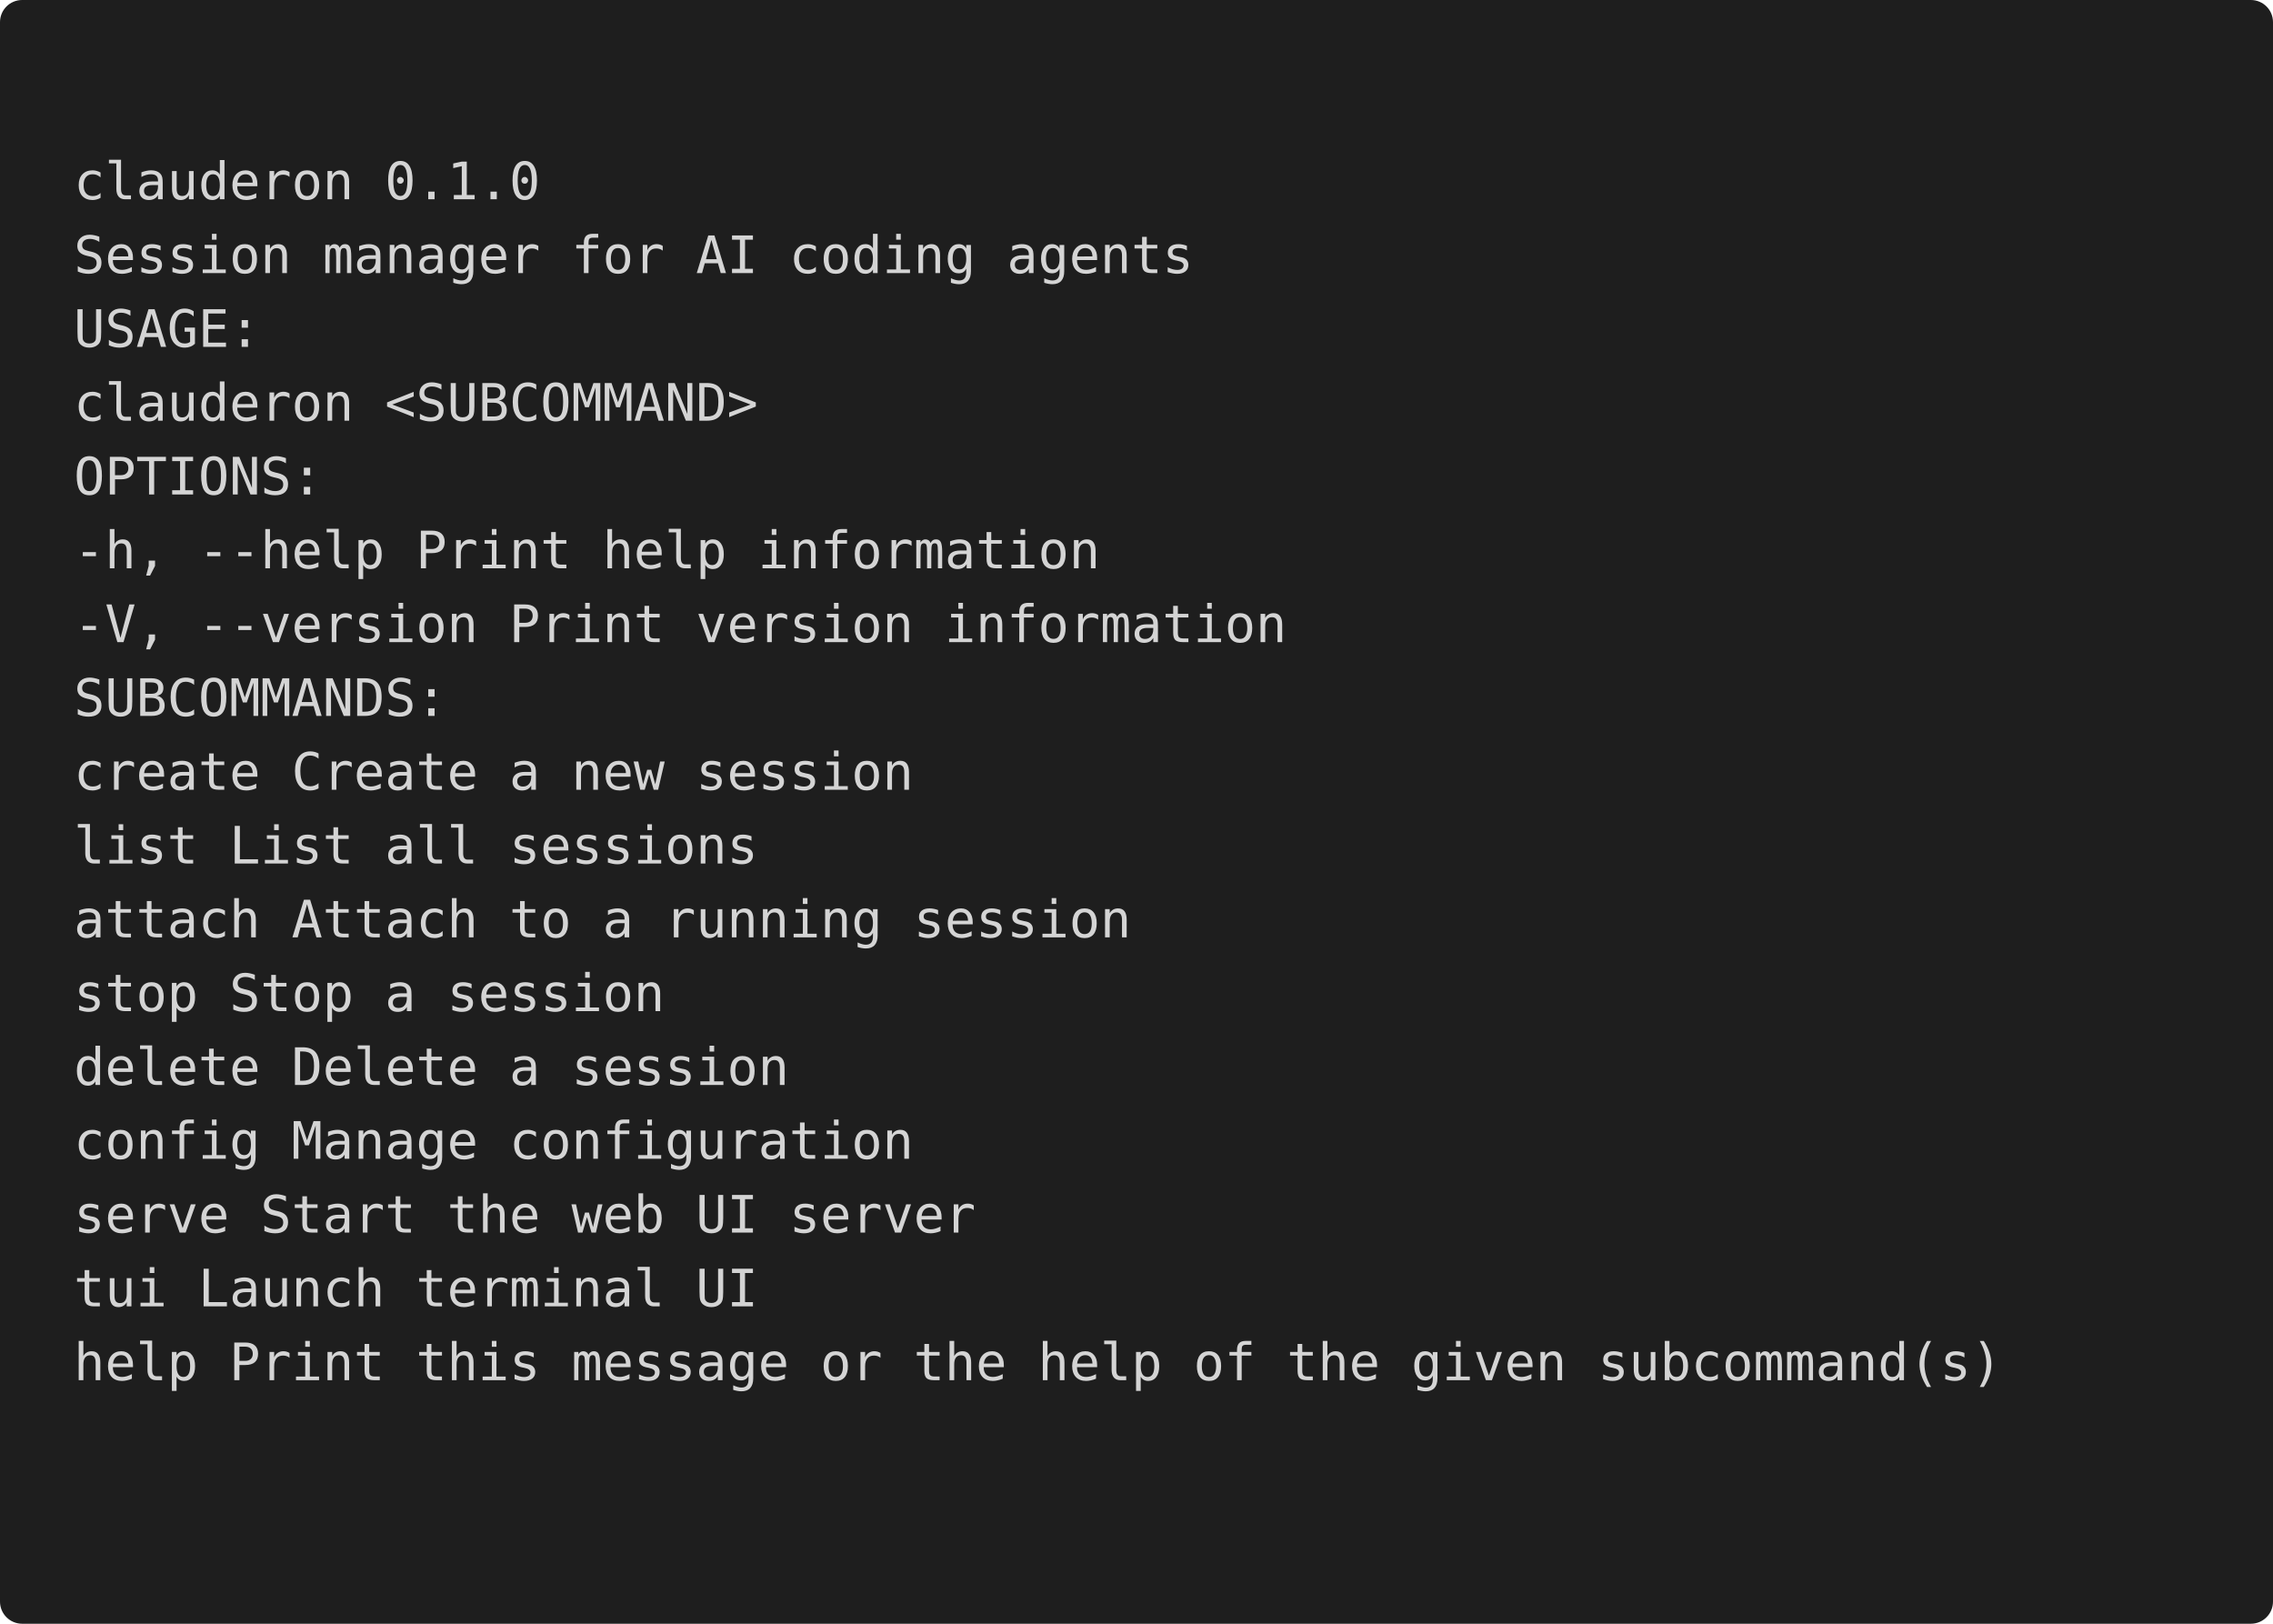
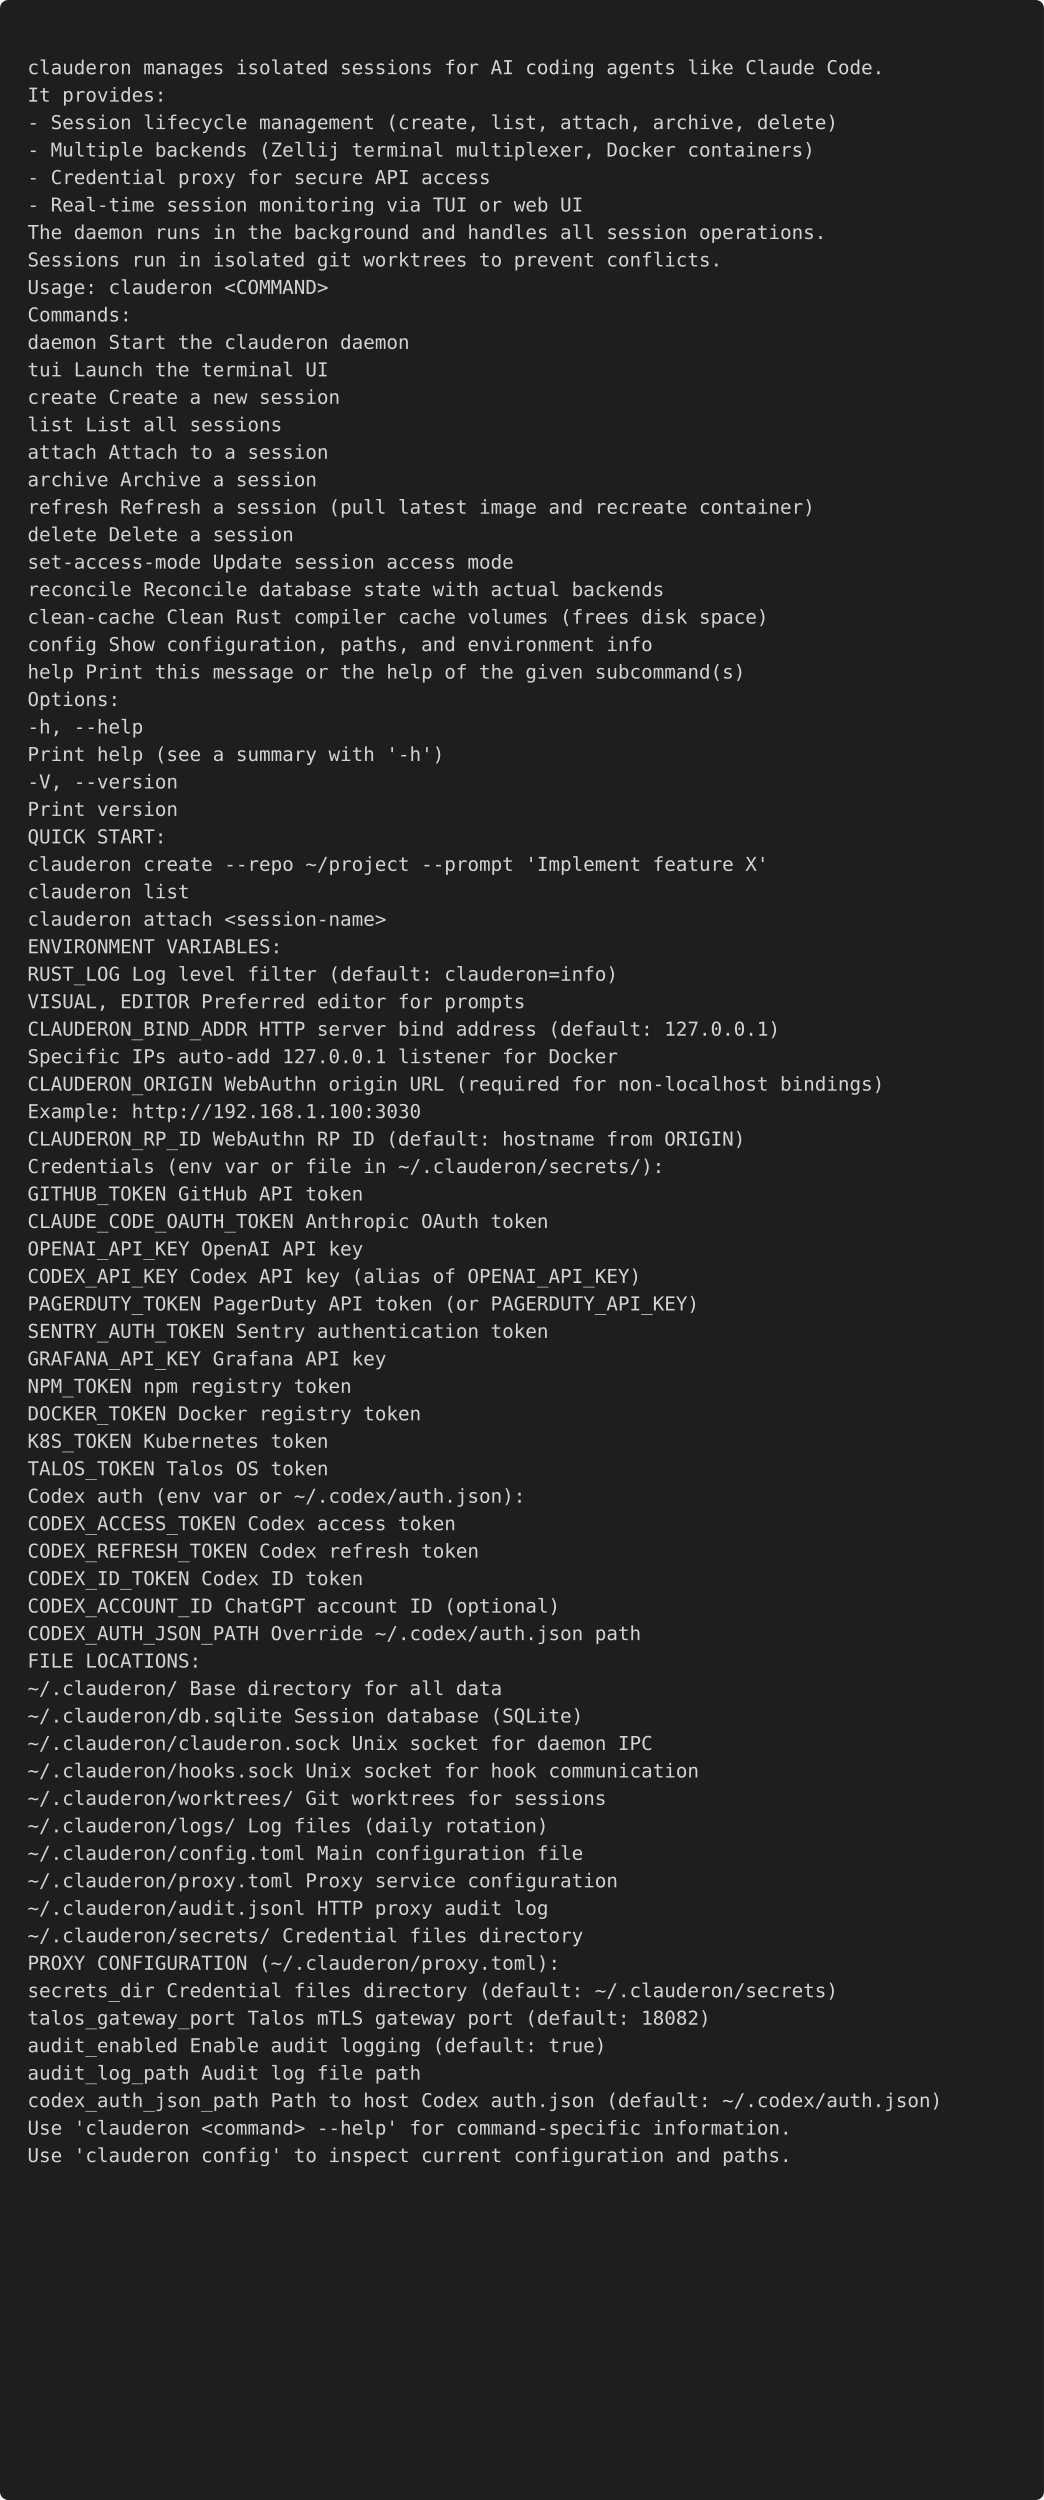
- <svg xmlns="http://www.w3.org/2000/svg" width="616" height="440">
+ <svg xmlns="http://www.w3.org/2000/svg" width="760" height="1820">
  <style>
    .terminal {
      font-family: 'SF Mono', 'Monaco', 'Inconsolata', 'Fira Code', 'Droid Sans Mono', 'Source Code Pro', monospace;
      font-size: 14px;
      line-height: 20px;
    }
  </style>
  <rect width="100%" height="100%" fill="#1E1E1E" rx="6" />
  <text class="terminal" fill="#D4D4D4" x="20" y="34">
-     <tspan x="20" dy="20">clauderon 0.1.0</tspan>
-     <tspan x="20" dy="20">Session manager for AI coding agents</tspan>
+     <tspan x="20" dy="20">clauderon manages isolated sessions for AI coding agents like Claude Code.</tspan>
    <tspan x="20" dy="20" />
-     <tspan x="20" dy="20">USAGE:</tspan>
-     <tspan x="20" dy="20">    clauderon &lt;SUBCOMMAND&gt;</tspan>
+     <tspan x="20" dy="20">It provides:</tspan>
+     <tspan x="20" dy="20">  - Session lifecycle management (create, list, attach, archive, delete)</tspan>
+     <tspan x="20" dy="20">  - Multiple backends (Zellij terminal multiplexer, Docker containers)</tspan>
+     <tspan x="20" dy="20">  - Credential proxy for secure API access</tspan>
+     <tspan x="20" dy="20">  - Real-time session monitoring via TUI or web UI</tspan>
    <tspan x="20" dy="20" />
-     <tspan x="20" dy="20">OPTIONS:</tspan>
-     <tspan x="20" dy="20">    -h, --help       Print help information</tspan>
-     <tspan x="20" dy="20">    -V, --version    Print version information</tspan>
+     <tspan x="20" dy="20">The daemon runs in the background and handles all session operations.</tspan>
+     <tspan x="20" dy="20">Sessions run in isolated git worktrees to prevent conflicts.</tspan>
    <tspan x="20" dy="20" />
-     <tspan x="20" dy="20">SUBCOMMANDS:</tspan>
-     <tspan x="20" dy="20">    create     Create a new session</tspan>
-     <tspan x="20" dy="20">    list       List all sessions</tspan>
-     <tspan x="20" dy="20">    attach     Attach to a running session</tspan>
-     <tspan x="20" dy="20">    stop       Stop a session</tspan>
-     <tspan x="20" dy="20">    delete     Delete a session</tspan>
-     <tspan x="20" dy="20">    config     Manage configuration</tspan>
-     <tspan x="20" dy="20">    serve      Start the web UI server</tspan>
-     <tspan x="20" dy="20">    tui        Launch terminal UI</tspan>
-     <tspan x="20" dy="20">    help       Print this message or the help of the given subcommand(s)</tspan>
+     <tspan x="20" dy="20">Usage: clauderon &lt;COMMAND&gt;</tspan>
+     <tspan x="20" dy="20" />
+     <tspan x="20" dy="20">Commands:</tspan>
+     <tspan x="20" dy="20">  daemon           Start the clauderon daemon</tspan>
+     <tspan x="20" dy="20">  tui              Launch the terminal UI</tspan>
+     <tspan x="20" dy="20">  create           Create a new session</tspan>
+     <tspan x="20" dy="20">  list             List all sessions</tspan>
+     <tspan x="20" dy="20">  attach           Attach to a session</tspan>
+     <tspan x="20" dy="20">  archive          Archive a session</tspan>
+     <tspan x="20" dy="20">  refresh          Refresh a session (pull latest image and recreate container)</tspan>
+     <tspan x="20" dy="20">  delete           Delete a session</tspan>
+     <tspan x="20" dy="20">  set-access-mode  Update session access mode</tspan>
+     <tspan x="20" dy="20">  reconcile        Reconcile database state with actual backends</tspan>
+     <tspan x="20" dy="20">  clean-cache      Clean Rust compiler cache volumes (frees disk space)</tspan>
+     <tspan x="20" dy="20">  config           Show configuration, paths, and environment info</tspan>
+     <tspan x="20" dy="20">  help             Print this message or the help of the given subcommand(s)</tspan>
+     <tspan x="20" dy="20" />
+     <tspan x="20" dy="20">Options:</tspan>
+     <tspan x="20" dy="20">  -h, --help</tspan>
+     <tspan x="20" dy="20">          Print help (see a summary with '-h')</tspan>
+     <tspan x="20" dy="20" />
+     <tspan x="20" dy="20">  -V, --version</tspan>
+     <tspan x="20" dy="20">          Print version</tspan>
+     <tspan x="20" dy="20" />
+     <tspan x="20" dy="20">QUICK START:</tspan>
+     <tspan x="20" dy="20">    clauderon create --repo ~/project --prompt 'Implement feature X'</tspan>
+     <tspan x="20" dy="20">    clauderon list</tspan>
+     <tspan x="20" dy="20">    clauderon attach &lt;session-name&gt;</tspan>
+     <tspan x="20" dy="20" />
+     <tspan x="20" dy="20">ENVIRONMENT VARIABLES:</tspan>
+     <tspan x="20" dy="20">    RUST_LOG                    Log level filter (default: clauderon=info)</tspan>
+     <tspan x="20" dy="20">    VISUAL, EDITOR              Preferred editor for prompts</tspan>
+     <tspan x="20" dy="20">    CLAUDERON_BIND_ADDR         HTTP server bind address (default: 127.0.0.1)</tspan>
+     <tspan x="20" dy="20">                                Specific IPs auto-add 127.0.0.1 listener for Docker</tspan>
+     <tspan x="20" dy="20">    CLAUDERON_ORIGIN            WebAuthn origin URL (required for non-localhost bindings)</tspan>
+     <tspan x="20" dy="20">                                Example: http://192.168.1.100:3030</tspan>
+     <tspan x="20" dy="20">    CLAUDERON_RP_ID             WebAuthn RP ID (default: hostname from ORIGIN)</tspan>
+     <tspan x="20" dy="20" />
+     <tspan x="20" dy="20">    Credentials (env var or file in ~/.clauderon/secrets/):</tspan>
+     <tspan x="20" dy="20">        GITHUB_TOKEN            GitHub API token</tspan>
+     <tspan x="20" dy="20">        CLAUDE_CODE_OAUTH_TOKEN Anthropic OAuth token</tspan>
+     <tspan x="20" dy="20">        OPENAI_API_KEY          OpenAI API key</tspan>
+     <tspan x="20" dy="20">        CODEX_API_KEY           Codex API key (alias of OPENAI_API_KEY)</tspan>
+     <tspan x="20" dy="20">        PAGERDUTY_TOKEN         PagerDuty API token (or PAGERDUTY_API_KEY)</tspan>
+     <tspan x="20" dy="20">        SENTRY_AUTH_TOKEN       Sentry authentication token</tspan>
+     <tspan x="20" dy="20">        GRAFANA_API_KEY         Grafana API key</tspan>
+     <tspan x="20" dy="20">        NPM_TOKEN               npm registry token</tspan>
+     <tspan x="20" dy="20">        DOCKER_TOKEN            Docker registry token</tspan>
+     <tspan x="20" dy="20">        K8S_TOKEN               Kubernetes token</tspan>
+     <tspan x="20" dy="20">        TALOS_TOKEN             Talos OS token</tspan>
+     <tspan x="20" dy="20">    Codex auth (env var or ~/.codex/auth.json):</tspan>
+     <tspan x="20" dy="20">        CODEX_ACCESS_TOKEN      Codex access token</tspan>
+     <tspan x="20" dy="20">        CODEX_REFRESH_TOKEN     Codex refresh token</tspan>
+     <tspan x="20" dy="20">        CODEX_ID_TOKEN          Codex ID token</tspan>
+     <tspan x="20" dy="20">        CODEX_ACCOUNT_ID        ChatGPT account ID (optional)</tspan>
+     <tspan x="20" dy="20">        CODEX_AUTH_JSON_PATH    Override ~/.codex/auth.json path</tspan>
+     <tspan x="20" dy="20" />
+     <tspan x="20" dy="20">FILE LOCATIONS:</tspan>
+     <tspan x="20" dy="20">    ~/.clauderon/               Base directory for all data</tspan>
+     <tspan x="20" dy="20">    ~/.clauderon/db.sqlite      Session database (SQLite)</tspan>
+     <tspan x="20" dy="20">    ~/.clauderon/clauderon.sock Unix socket for daemon IPC</tspan>
+     <tspan x="20" dy="20">    ~/.clauderon/hooks.sock     Unix socket for hook communication</tspan>
+     <tspan x="20" dy="20">    ~/.clauderon/worktrees/     Git worktrees for sessions</tspan>
+     <tspan x="20" dy="20">    ~/.clauderon/logs/          Log files (daily rotation)</tspan>
+     <tspan x="20" dy="20">    ~/.clauderon/config.toml    Main configuration file</tspan>
+     <tspan x="20" dy="20">    ~/.clauderon/proxy.toml     Proxy service configuration</tspan>
+     <tspan x="20" dy="20">    ~/.clauderon/audit.jsonl    HTTP proxy audit log</tspan>
+     <tspan x="20" dy="20">    ~/.clauderon/secrets/       Credential files directory</tspan>
+     <tspan x="20" dy="20" />
+     <tspan x="20" dy="20">PROXY CONFIGURATION (~/.clauderon/proxy.toml):</tspan>
+     <tspan x="20" dy="20">    secrets_dir                 Credential files directory (default: ~/.clauderon/secrets)</tspan>
+     <tspan x="20" dy="20">    talos_gateway_port          Talos mTLS gateway port (default: 18082)</tspan>
+     <tspan x="20" dy="20">    audit_enabled               Enable audit logging (default: true)</tspan>
+     <tspan x="20" dy="20">    audit_log_path              Audit log file path</tspan>
+     <tspan x="20" dy="20">    codex_auth_json_path        Path to host Codex auth.json (default: ~/.codex/auth.json)</tspan>
+     <tspan x="20" dy="20" />
+     <tspan x="20" dy="20">Use 'clauderon &lt;command&gt; --help' for command-specific information.</tspan>
+     <tspan x="20" dy="20">Use 'clauderon config' to inspect current configuration and paths.</tspan>
  </text>
</svg>
